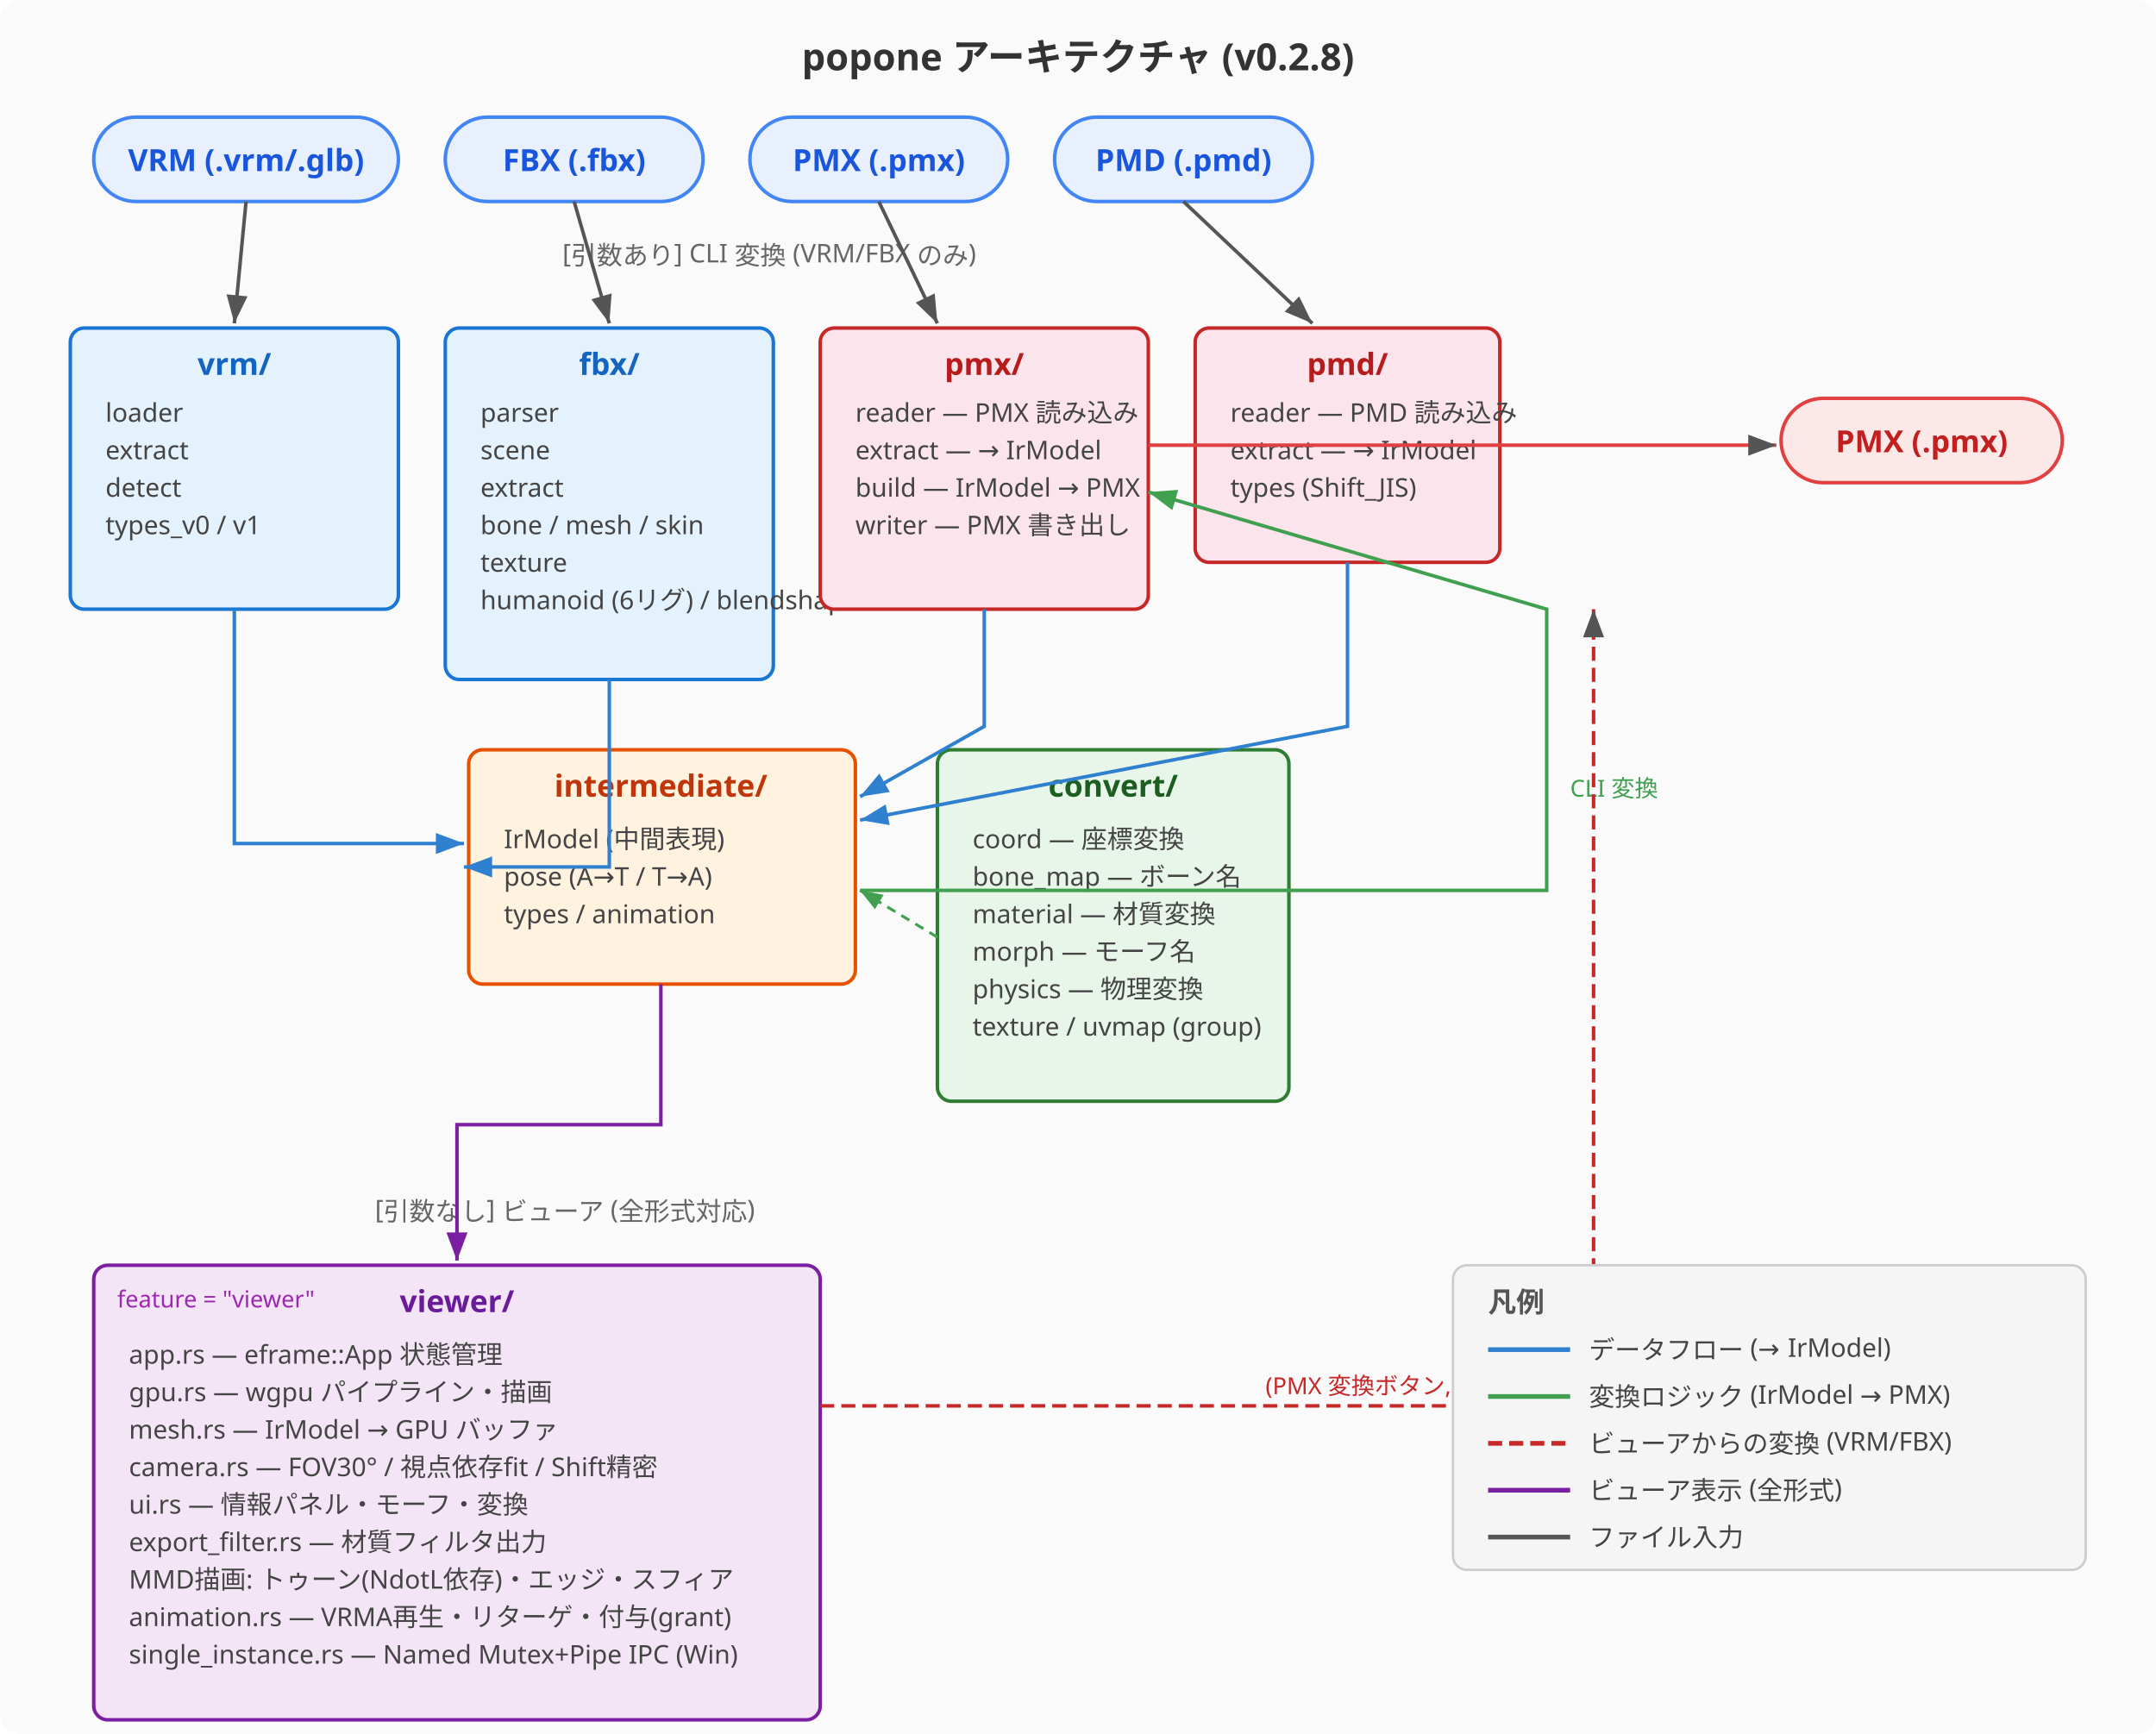
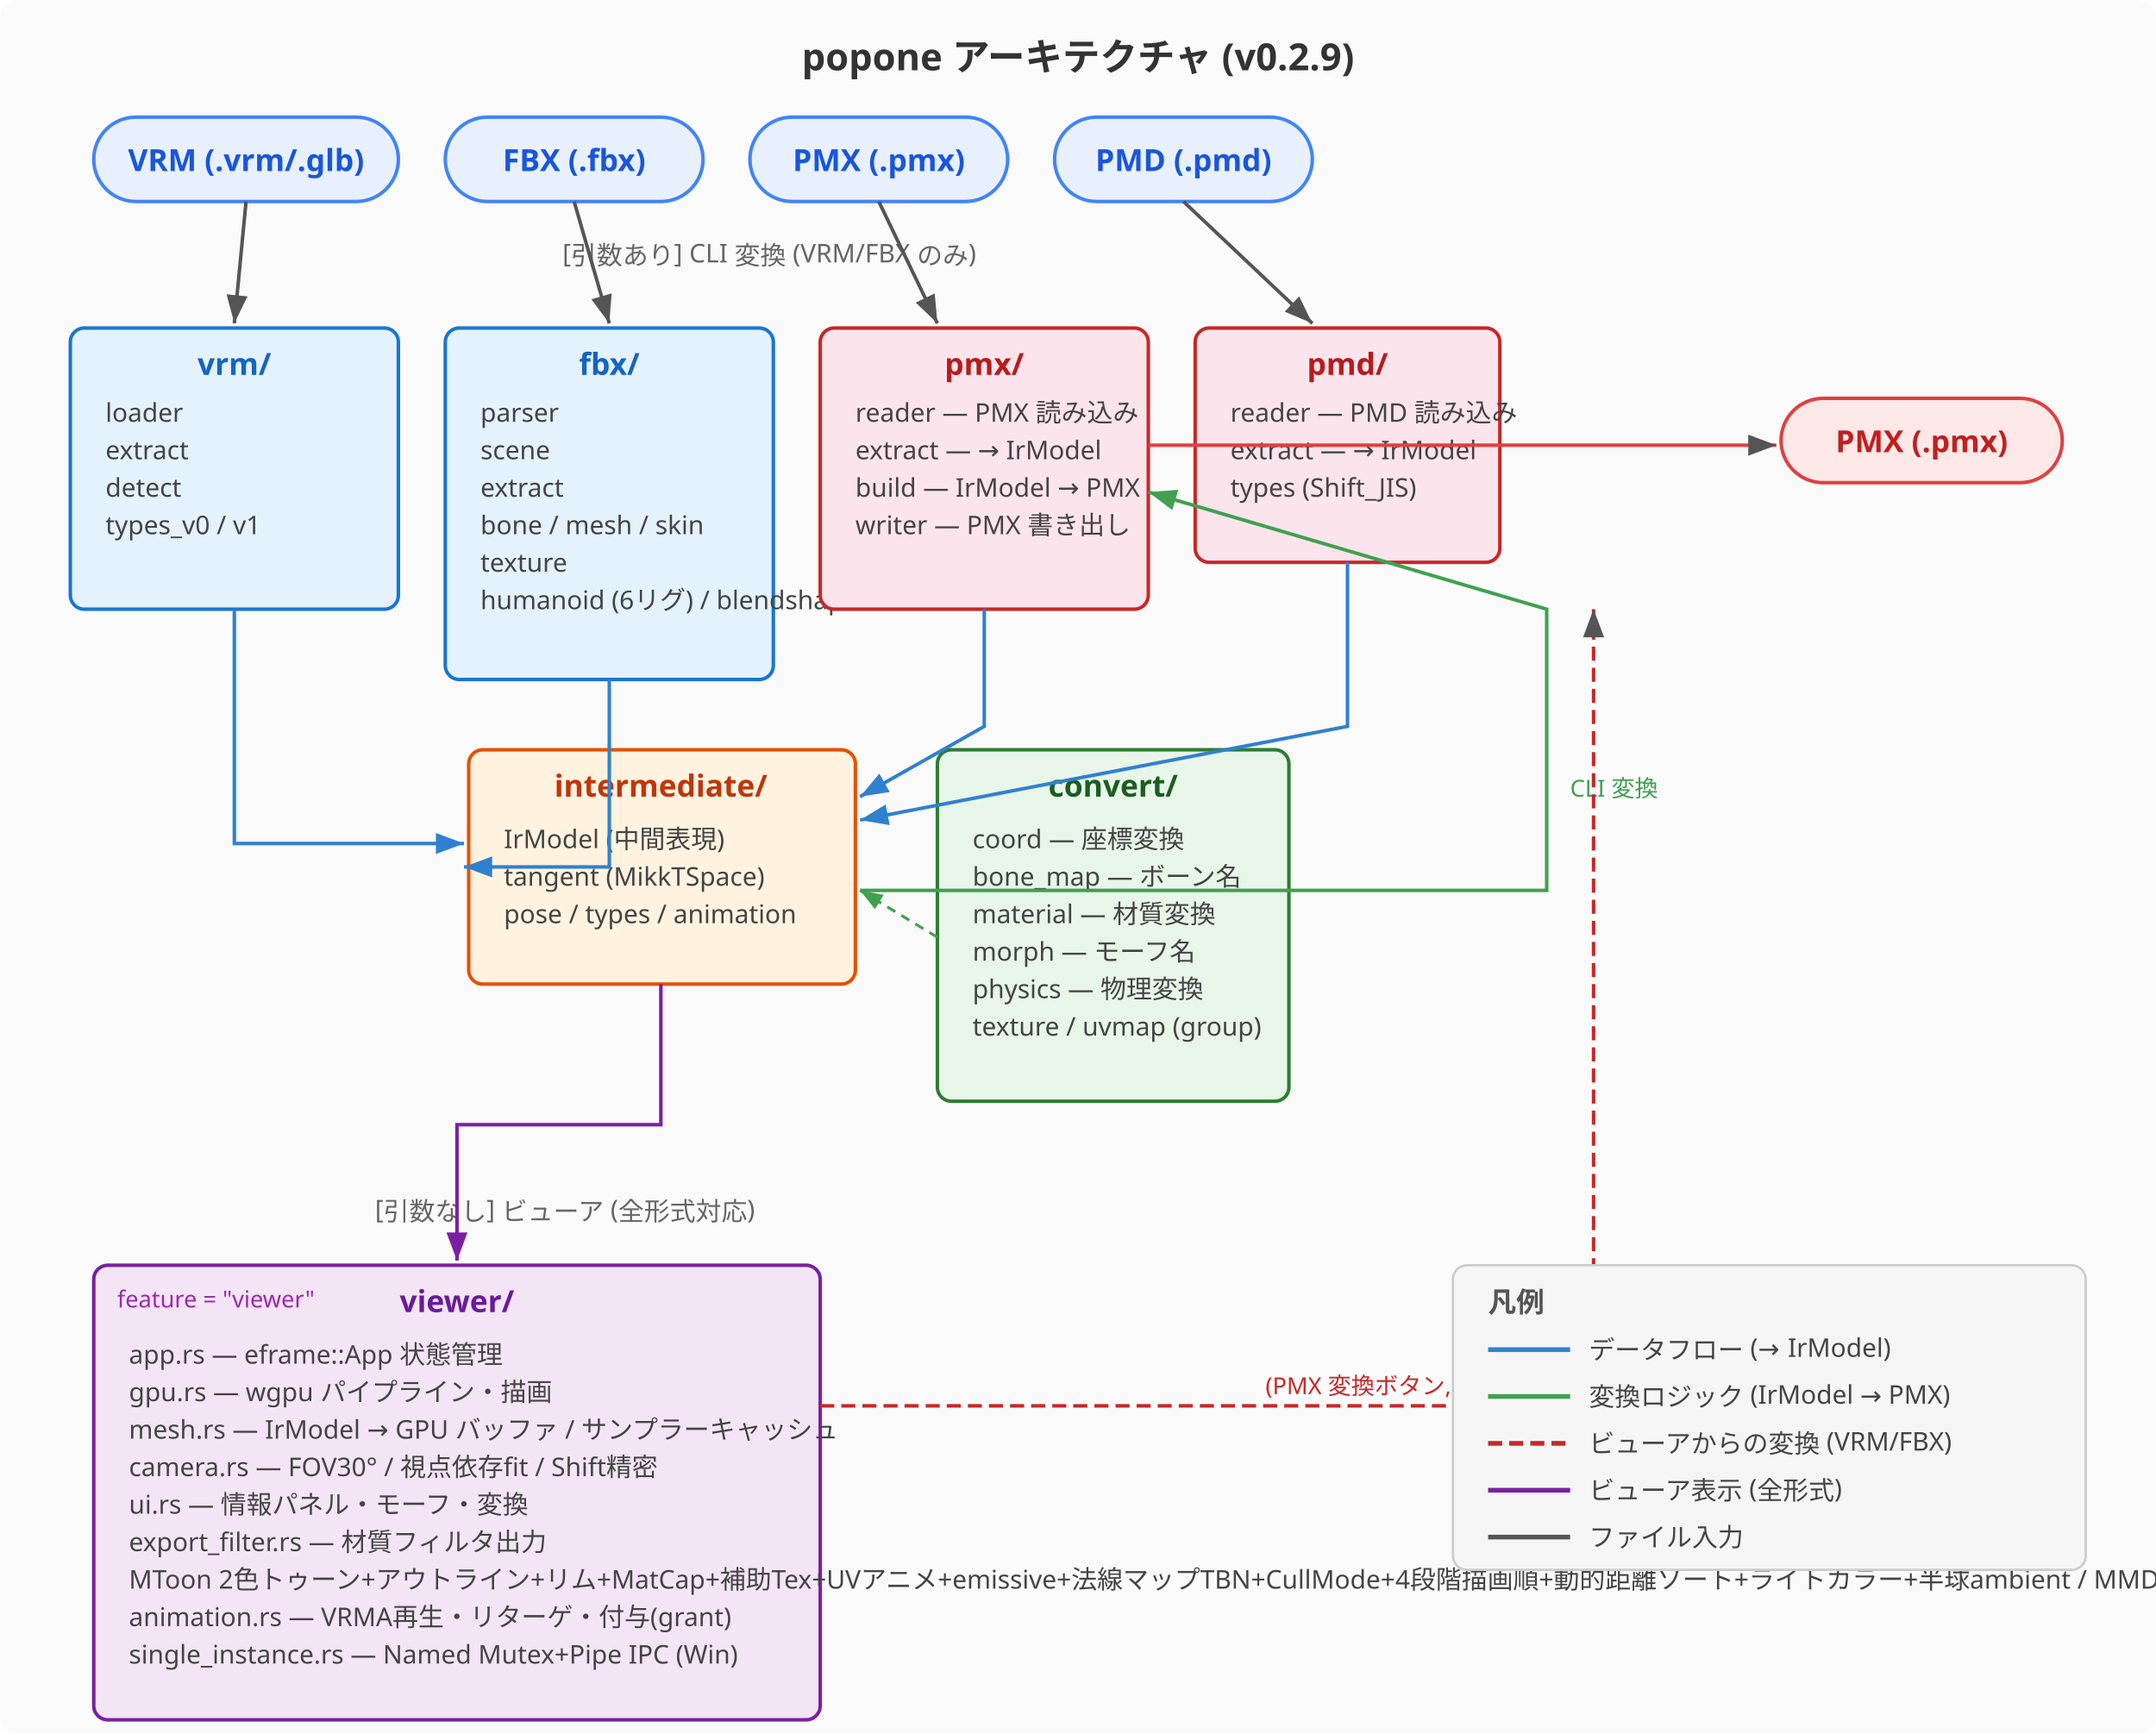
<svg xmlns="http://www.w3.org/2000/svg" viewBox="0 0 920 740" font-family="'Segoe UI','Noto Sans JP',sans-serif" font-size="13">
  <defs>
    <marker id="arrow" markerWidth="8" markerHeight="6" refX="8" refY="3" orient="auto">
      <path d="M0,0 L8,3 L0,6" fill="#555" />
    </marker>
    <marker id="arrow-blue" markerWidth="8" markerHeight="6" refX="8" refY="3" orient="auto">
      <path d="M0,0 L8,3 L0,6" fill="#3080D0" />
    </marker>
    <marker id="arrow-green" markerWidth="8" markerHeight="6" refX="8" refY="3" orient="auto">
      <path d="M0,0 L8,3 L0,6" fill="#40A050" />
    </marker>
    <marker id="arrow-purple" markerWidth="8" markerHeight="6" refX="8" refY="3" orient="auto">
      <path d="M0,0 L8,3 L0,6" fill="#7B1FA2" />
    </marker>
  </defs>
  <rect width="920" height="740" fill="#FAFAFA" rx="8" />
-   <text x="460" y="30" text-anchor="middle" font-size="16" font-weight="bold" fill="#333">popone アーキテクチャ (v0.2.8)</text>
+   <text x="460" y="30" text-anchor="middle" font-size="16" font-weight="bold" fill="#333">popone アーキテクチャ (v0.2.9)</text>
  <rect x="40" y="50" width="130" height="36" rx="18" fill="#E8F0FE" stroke="#4285F4" stroke-width="1.5" />
  <text x="105" y="73" text-anchor="middle" font-weight="bold" fill="#1A56DB">VRM (.vrm/.glb)</text>
  <rect x="190" y="50" width="110" height="36" rx="18" fill="#E8F0FE" stroke="#4285F4" stroke-width="1.5" />
  <text x="245" y="73" text-anchor="middle" font-weight="bold" fill="#1A56DB">FBX (.fbx)</text>
  <rect x="320" y="50" width="110" height="36" rx="18" fill="#E8F0FE" stroke="#4285F4" stroke-width="1.5" />
  <text x="375" y="73" text-anchor="middle" font-weight="bold" fill="#1A56DB">PMX (.pmx)</text>
  <rect x="450" y="50" width="110" height="36" rx="18" fill="#E8F0FE" stroke="#4285F4" stroke-width="1.5" />
  <text x="505" y="73" text-anchor="middle" font-weight="bold" fill="#1A56DB">PMD (.pmd)</text>
  <rect x="760" y="170" width="120" height="36" rx="18" fill="#FDE8E8" stroke="#E04040" stroke-width="1.5" />
  <text x="820" y="193" text-anchor="middle" font-weight="bold" fill="#C02020">PMX (.pmx)</text>
  <text x="240" y="112" font-size="11" fill="#666">[引数あり] CLI 変換 (VRM/FBX のみ)</text>
  <text x="160" y="520" font-size="11" fill="#666">[引数なし] ビューア (全形式対応)</text>
  <rect x="30" y="140" width="140" height="120" rx="6" fill="#E3F2FD" stroke="#1976D2" stroke-width="1.5" />
  <text x="100" y="160" text-anchor="middle" font-weight="bold" fill="#1565C0">vrm/</text>
  <text x="45" y="180" font-size="11" fill="#444">loader</text>
  <text x="45" y="196" font-size="11" fill="#444">extract</text>
  <text x="45" y="212" font-size="11" fill="#444">detect</text>
  <text x="45" y="228" font-size="11" fill="#444">types_v0 / v1</text>
  <rect x="190" y="140" width="140" height="150" rx="6" fill="#E3F2FD" stroke="#1976D2" stroke-width="1.5" />
  <text x="260" y="160" text-anchor="middle" font-weight="bold" fill="#1565C0">fbx/</text>
  <text x="205" y="180" font-size="11" fill="#444">parser</text>
  <text x="205" y="196" font-size="11" fill="#444">scene</text>
  <text x="205" y="212" font-size="11" fill="#444">extract</text>
  <text x="205" y="228" font-size="11" fill="#444">bone / mesh / skin</text>
  <text x="205" y="244" font-size="11" fill="#444">texture</text>
  <text x="205" y="260" font-size="11" fill="#444">humanoid (6リグ) / blendshape</text>
  <rect x="350" y="140" width="140" height="120" rx="6" fill="#FCE4EC" stroke="#C62828" stroke-width="1.5" />
  <text x="420" y="160" text-anchor="middle" font-weight="bold" fill="#B71C1C">pmx/</text>
  <text x="365" y="180" font-size="11" fill="#444">reader — PMX 読み込み</text>
  <text x="365" y="196" font-size="11" fill="#444">extract — → IrModel</text>
  <text x="365" y="212" font-size="11" fill="#444">build — IrModel → PMX</text>
  <text x="365" y="228" font-size="11" fill="#444">writer — PMX 書き出し</text>
  <rect x="510" y="140" width="130" height="100" rx="6" fill="#FCE4EC" stroke="#C62828" stroke-width="1.5" />
  <text x="575" y="160" text-anchor="middle" font-weight="bold" fill="#B71C1C">pmd/</text>
  <text x="525" y="180" font-size="11" fill="#444">reader — PMD 読み込み</text>
  <text x="525" y="196" font-size="11" fill="#444">extract — → IrModel</text>
  <text x="525" y="212" font-size="11" fill="#444">types (Shift_JIS)</text>
  <rect x="200" y="320" width="165" height="100" rx="6" fill="#FFF3E0" stroke="#E65100" stroke-width="1.5" />
  <text x="282" y="340" text-anchor="middle" font-weight="bold" fill="#BF360C">intermediate/</text>
  <text x="215" y="362" font-size="11" fill="#444">IrModel (中間表現)</text>
-   <text x="215" y="378" font-size="11" fill="#444">pose (A→T / T→A)</text>
-   <text x="215" y="394" font-size="11" fill="#444">types / animation</text>
+   <text x="215" y="378" font-size="11" fill="#444">tangent (MikkTSpace)</text>
+   <text x="215" y="394" font-size="11" fill="#444">pose / types / animation</text>
  <rect x="400" y="320" width="150" height="150" rx="6" fill="#E8F5E9" stroke="#2E7D32" stroke-width="1.5" />
  <text x="475" y="340" text-anchor="middle" font-weight="bold" fill="#1B5E20">convert/</text>
  <text x="415" y="362" font-size="11" fill="#444">coord — 座標変換</text>
  <text x="415" y="378" font-size="11" fill="#444">bone_map — ボーン名</text>
  <text x="415" y="394" font-size="11" fill="#444">material — 材質変換</text>
  <text x="415" y="410" font-size="11" fill="#444">morph — モーフ名</text>
  <text x="415" y="426" font-size="11" fill="#444">physics — 物理変換</text>
  <text x="415" y="442" font-size="11" fill="#444">texture / uvmap (group)</text>
  <rect x="40" y="540" width="310" height="194" rx="6" fill="#F3E5F5" stroke="#7B1FA2" stroke-width="1.5" />
  <text x="195" y="560" text-anchor="middle" font-weight="bold" fill="#6A1B9A">viewer/</text>
  <text x="50" y="558" font-size="10" fill="#9C27B0">feature = "viewer"</text>
  <text x="55" y="582" font-size="11" fill="#444">app.rs — eframe::App 状態管理</text>
  <text x="55" y="598" font-size="11" fill="#444">gpu.rs — wgpu パイプライン・描画</text>
-   <text x="55" y="614" font-size="11" fill="#444">mesh.rs — IrModel → GPU バッファ</text>
+   <text x="55" y="614" font-size="11" fill="#444">mesh.rs — IrModel → GPU バッファ / サンプラーキャッシュ</text>
  <text x="55" y="630" font-size="11" fill="#444">camera.rs — FOV30° / 視点依存fit / Shift精密</text>
  <text x="55" y="646" font-size="11" fill="#444">ui.rs — 情報パネル・モーフ・変換</text>
  <text x="55" y="662" font-size="11" fill="#444">export_filter.rs — 材質フィルタ出力</text>
-   <text x="55" y="678" font-size="11" fill="#444">MMD描画: トゥーン(NdotL依存)・エッジ・スフィア</text>
+   <text x="55" y="678" font-size="11" fill="#444">MToon 2色トゥーン+アウトライン+リム+MatCap+補助Tex+UVアニメ+emissive+法線マップTBN+CullMode+4段階描画順+動的距離ソート+ライトカラー+半球ambient / MMD: トゥーン・エッジ・スフィア</text>
  <text x="55" y="694" font-size="11" fill="#444">animation.rs — VRMA再生・リターゲ・付与(grant)</text>
  <text x="55" y="710" font-size="11" fill="#444">single_instance.rs — Named Mutex+Pipe IPC (Win)</text>
  <line x1="105" y1="86" x2="100" y2="138" stroke="#555" stroke-width="1.5" marker-end="url(#arrow)" />
  <line x1="245" y1="86" x2="260" y2="138" stroke="#555" stroke-width="1.5" marker-end="url(#arrow)" />
  <line x1="375" y1="86" x2="400" y2="138" stroke="#555" stroke-width="1.5" marker-end="url(#arrow)" />
  <line x1="505" y1="86" x2="560" y2="138" stroke="#555" stroke-width="1.5" marker-end="url(#arrow)" />
  <path d="M100,260 L100,360 L198,360" fill="none" stroke="#3080D0" stroke-width="1.5" marker-end="url(#arrow-blue)" />
  <path d="M260,290 L260,370 L198,370" fill="none" stroke="#3080D0" stroke-width="1.5" marker-end="url(#arrow-blue)" />
  <path d="M420,260 L420,310 L367,340" fill="none" stroke="#3080D0" stroke-width="1.5" marker-end="url(#arrow-blue)" />
  <path d="M575,240 L575,310 L367,350" fill="none" stroke="#3080D0" stroke-width="1.5" marker-end="url(#arrow-blue)" />
  <path d="M367,380 L660,380 L660,260 L490,210" fill="none" stroke="#40A050" stroke-width="1.5" marker-end="url(#arrow-green)" />
  <text x="670" y="340" font-size="10" fill="#40A050">CLI 変換</text>
  <path d="M490,190 L660,190 L758,190" fill="none" stroke="#E04040" stroke-width="1.5" marker-end="url(#arrow)" />
  <line x1="400" y1="400" x2="367" y2="380" stroke="#40A050" stroke-width="1.2" stroke-dasharray="4,3" marker-end="url(#arrow-green)" />
  <path d="M282,420 L282,480 L195,480 L195,538" fill="none" stroke="#7B1FA2" stroke-width="1.5" marker-end="url(#arrow-purple)" />
  <path d="M350,600 L680,600 L680,260" fill="none" stroke="#C62828" stroke-width="1.5" stroke-dasharray="6,3" marker-end="url(#arrow)" />
  <text x="540" y="595" font-size="10" fill="#C62828">(PMX 変換ボタン, VRM/FBX のみ)</text>
  <rect x="620" y="540" width="270" height="130" rx="6" fill="#F5F5F5" stroke="#CCC" stroke-width="1" />
  <text x="635" y="560" font-size="12" font-weight="bold" fill="#555">凡例</text>
  <line x1="635" y1="576" x2="670" y2="576" stroke="#3080D0" stroke-width="2" />
  <text x="678" y="580" font-size="11" fill="#444">データフロー (→ IrModel)</text>
  <line x1="635" y1="596" x2="670" y2="596" stroke="#40A050" stroke-width="2" />
  <text x="678" y="600" font-size="11" fill="#444">変換ロジック (IrModel → PMX)</text>
  <line x1="635" y1="616" x2="670" y2="616" stroke="#C62828" stroke-width="2" stroke-dasharray="6,3" />
  <text x="678" y="620" font-size="11" fill="#444">ビューアからの変換 (VRM/FBX)</text>
  <line x1="635" y1="636" x2="670" y2="636" stroke="#7B1FA2" stroke-width="2" />
  <text x="678" y="640" font-size="11" fill="#444">ビューア表示 (全形式)</text>
  <line x1="635" y1="656" x2="670" y2="656" stroke="#555" stroke-width="2" />
  <text x="678" y="660" font-size="11" fill="#444">ファイル入力</text>
</svg>
